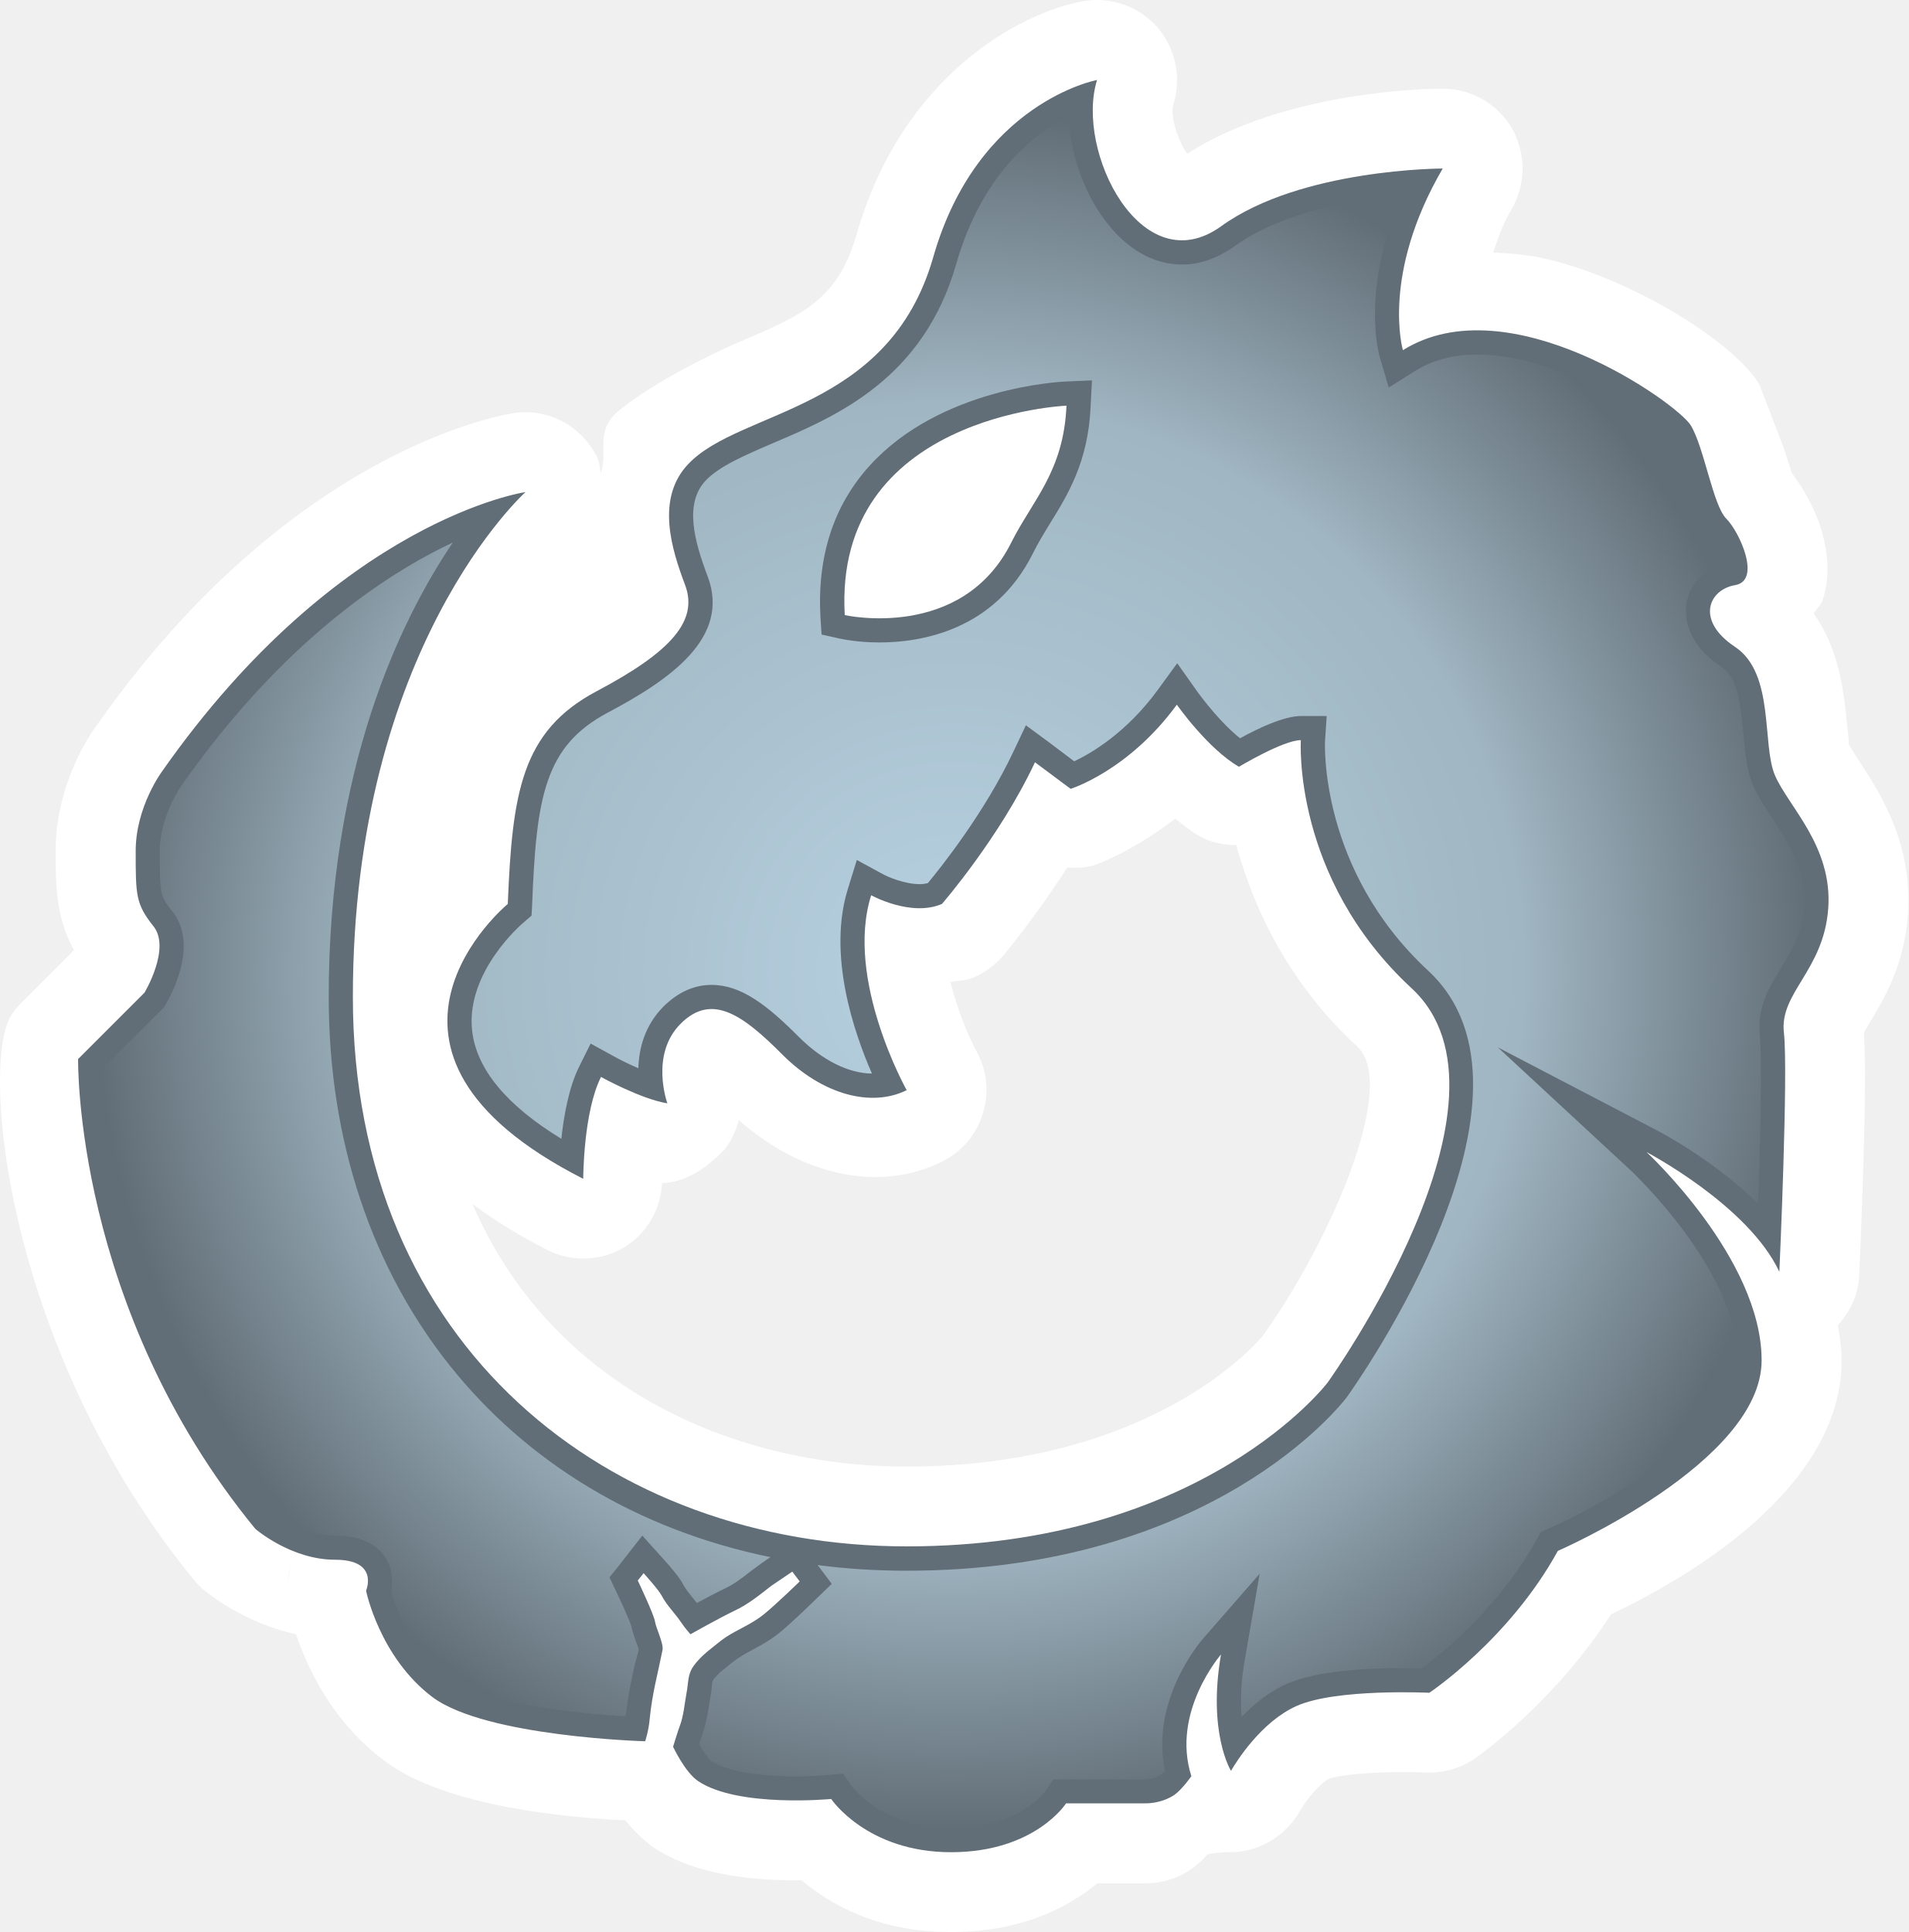
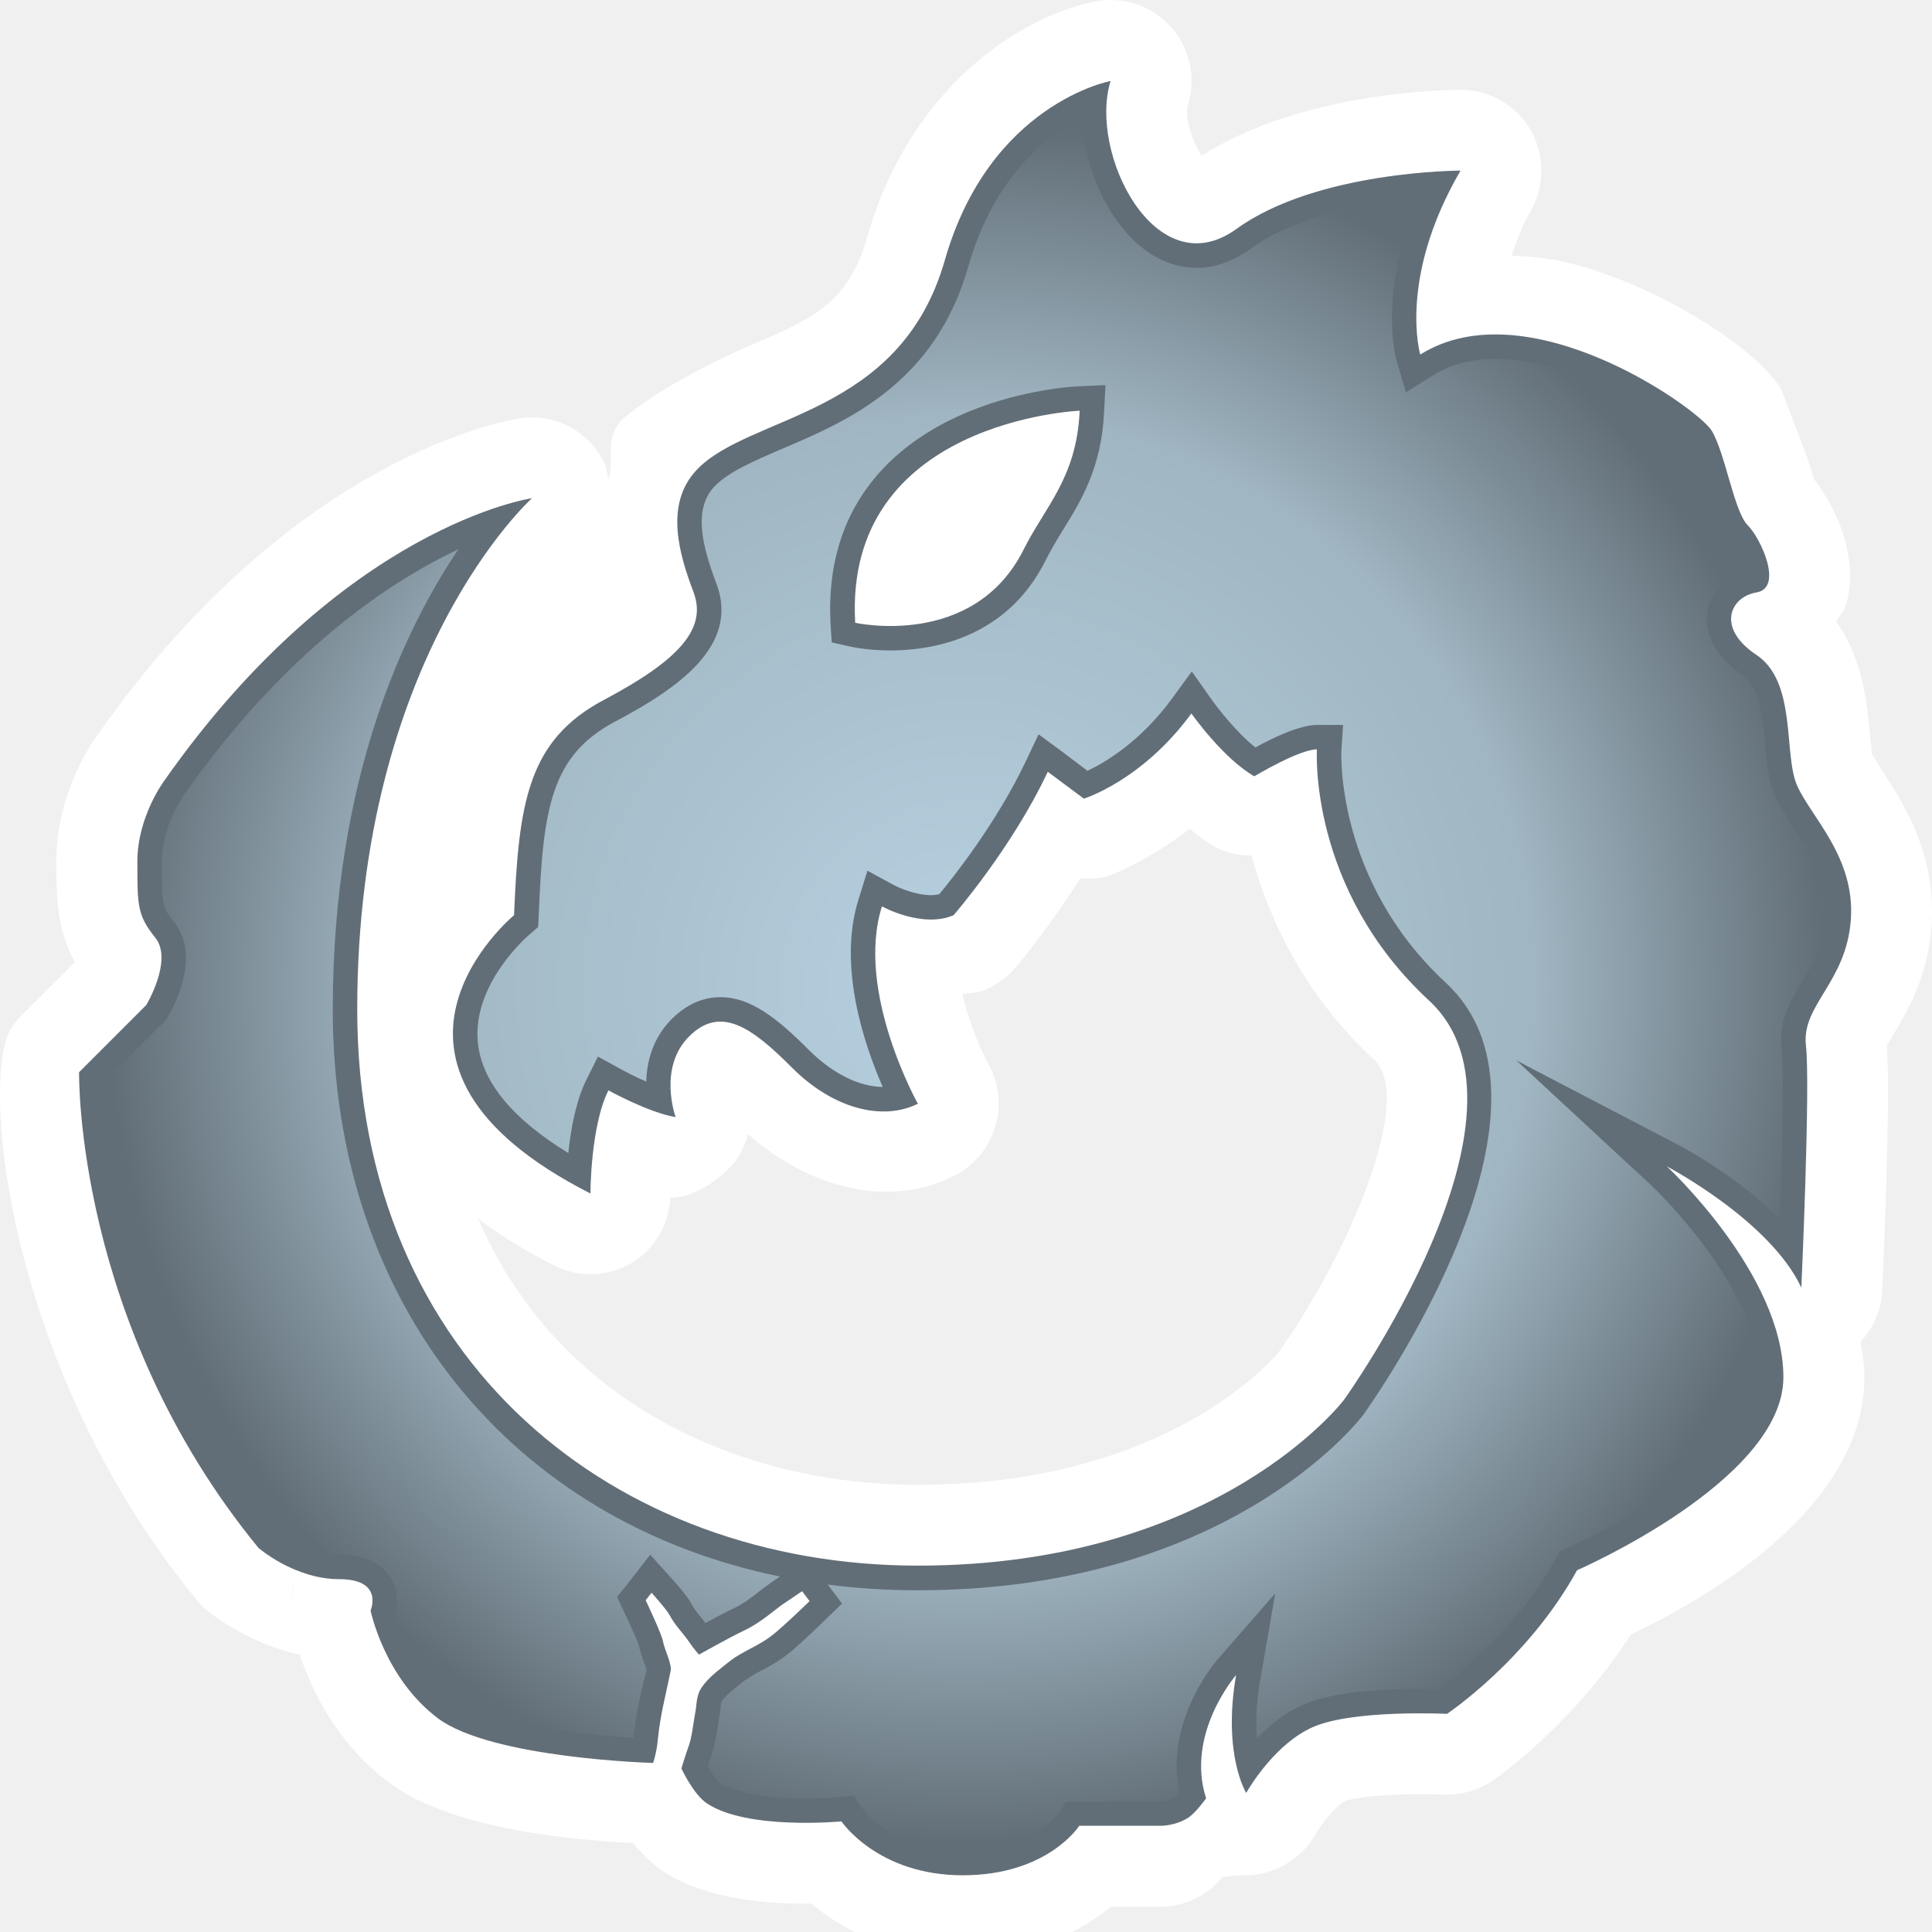
- <svg xmlns="http://www.w3.org/2000/svg" version="1.1" width="600" height="607.473" id="svg4525">
+ <svg xmlns="http://www.w3.org/2000/svg" version="1.1" width="600" height="600" id="svg4525">
  <defs id="defs4527">
    <radialGradient cx="0" cy="0" r="1" fx="0" fy="0" id="radialGradient500" gradientUnits="userSpaceOnUse" gradientTransform="matrix(17.67049,0,0,-17.67049,400.9834,371.9697)" spreadMethod="pad">
      <stop id="stop502" style="stop-color:#b7d1e1;stop-opacity:1" offset="0" />
      <stop id="stop504" style="stop-color:#a0b6c2;stop-opacity:1" offset="0.663" />
      <stop id="stop506" style="stop-color:#626e77;stop-opacity:1" offset="1" />
    </radialGradient>
  </defs>
  <path d="m 263.689,590.631 c -0.759,0.121 -1.534,0.182 -2.369,0.182 0.652,-0.061 1.898,-0.061 2.369,-0.182 M 90.59,497.201 c 0,-2.141 0.35,-4.404 1.367,-6.834 -0.897,2.202 -1.124,4.51 -1.367,6.88 0,0 0,-0.049 0,-0.049 M 343.967,272.054 c 1.716,-0.532 12.742,-4.799 25.499,-14.655 2.43,1.959 4.875,3.918 7.593,5.467 3.387,1.959 7.472,2.84 11.633,2.84 5.574,20.411 16.721,43.723 38.089,63.42 2.718,2.551 3.903,6.758 3.903,11.982 0,20.001 -17.131,55.887 -33.624,78.85 -0.895,1.063 -33.639,41.171 -112.003,41.171 -55.948,0 -112.185,-26.045 -136.514,-82.586 6.834,5.103 14.534,9.902 23.433,14.412 7.776,3.979 17.024,3.63 24.451,-0.881 7.062,-4.328 11.269,-11.922 11.739,-20.123 6.88,0 13.41,-4.389 18.513,-9.37 2.734,-2.612 4.45,-6.348 5.634,-10.373 19.637,17.313 44.133,22.947 63.952,12.985 6.105,-3.022 10.737,-8.474 12.696,-15.005 0.774,-2.43 1.185,-4.921 1.185,-7.411 0,-4.283 -1.063,-8.489 -3.144,-12.225 -2.491,-4.632 -6.06,-13.061 -8.186,-21.778 2.43,-0.532 4.799,-0.35 7.229,-1.412 3.569,-1.549 6.652,-3.797 9.142,-6.652 0.592,-0.654 10.266,-12.225 20.35,-27.944 2.779,0.182 5.634,0.121 8.429,-0.714 m -316.326,22.309 -2.43,2.43 c 0.592,-0.654 1.245,-1.245 2.43,-2.43 M 383.179,234.739 c 0,-1.898 1.063,-3.614 1.473,-5.452 -0.349,2.491 -0.652,5.103 -0.652,8.125 -0.121,-0.897 -0.82,-1.716 -0.82,-2.673 M 340.337,0.426 C 320.701,4.04 283.63,23.677 269.217,73.975 l 0,0 c -5.589,19.515 -16.265,24.861 -34.702,32.636 -11.102,4.678 -28.597,13.41 -39.638,22.249 -8.186,6.515 -3.554,13.228 -5.984,19.925 -0.364,-1.595 -0.364,-3.326 -1.079,-4.799 -4.738,-9.917 -15.248,-15.673 -26.091,-14.124 -2.855,0.409 -70.011,10.859 -131.29,98.183 -1.777,2.308 -12.939,18.27 -12.939,39.501 0,12.165 0.304,21.125 5.756,31.209 -5.452,5.467 -16.493,16.493 -16.493,16.493 -1.124,1.124 -2.187,2.43 -3.083,3.797 C 1.306,322.553 0,329.904 0,340.17 0,374.629 15.43,441.192 60.869,496.594 c 0.836,1.079 1.838,2.081 2.84,3.037 2.445,2.065 13.653,10.798 29.371,14.23 3.493,10.327 11.147,27.351 27.822,39.805 19.515,14.655 58.378,17.86 75.691,18.695 3.569,4.389 7.244,7.411 9.021,8.596 13.531,9.021 33.047,10.449 46.335,10.206 9.31,7.776 24.147,16.311 46.988,16.311 22.659,0 37.01,-7.943 46.092,-15.308 l 15.187,0 c 10.084,0 19.166,-5.984 23.13,-15.232 -2.248,5.148 -4.799,6.515 -4.921,6.515 0,0 2.248,-1.063 8.307,-1.063 9.021,0 17.495,-5.042 21.945,-12.939 2.141,-3.736 6.591,-8.96 9.142,-10.145 3.979,-1.534 18.558,-2.551 30.374,-1.959 5.391,0.182 10.737,-1.245 15.187,-4.207 2.779,-1.898 25.62,-18.391 43.131,-45.56 23.251,-11.026 72.487,-39.152 72.487,-79.852 0,-3.736 -0.592,-7.411 -1.185,-11.026 3.857,-4.283 6.47,-9.613 6.697,-15.718 0.547,-11.284 1.838,-42.356 1.838,-62.949 0,-5.513 -0.168,-9.902 -0.35,-13.349 0.652,-1.124 1.898,-3.265 1.898,-3.265 4.267,-7.062 10.798,-17.799 11.982,-33.988 C 600,285.877 600,284.404 600,282.916 c 0,-20.107 -9.674,-34.763 -15.597,-43.784 0,0 -3.098,-4.921 -3.204,-5.103 0,0 0.061,-0.109 0.061,-0.289 0,-1.185 -0.547,-5.695 -0.547,-5.695 -0.881,-9.37 -2.187,-23.494 -10.494,-35.127 0.836,-1.534 2.248,-2.551 2.84,-4.328 1.079,-3.265 1.488,-6.515 1.488,-9.78 0,-12.165 -6.105,-23.433 -11.208,-30.024 -0.243,-0.881 -2.491,-7.821 -2.491,-7.821 l -7.715,-20.123 C 545.601,108.206 514.817,88.341 486.63,81.507 c -5.984,-1.412 -11.633,-1.838 -17.207,-2.126 1.549,-4.328 2.794,-8.489 5.877,-13.714 2.248,-3.903 3.387,-8.292 3.387,-12.681 0,-4.343 -1.138,-8.611 -3.265,-12.529 -4.51,-7.76 -12.818,-12.575 -21.839,-12.575 -5.164,0 -49.585,0.774 -80.384,20.472 -2.369,-3.569 -4.556,-9.264 -4.556,-13.471 0,-0.836 0.049,-1.595 0.289,-2.248 0.775,-2.43 1.124,-4.981 1.124,-7.487 0,-6.105 -2.248,-12.028 -6.287,-16.66 -5.923,-6.652 -14.762,-9.674 -23.433,-8.064" id="path494" style="fill:#ffffff;fill-opacity:1;fill-rule:nonzero;stroke:none" />
  <path d="m 317.921,170.624 c 6.637,-13.288 16.493,-22.309 17.374,-43.07 0,0 -73.322,3.022 -69.707,65.85 0,0 36.782,8.307 52.334,-22.78 m 56.647,387.856 c 0,0 -2.961,4.207 -5.391,5.923 -4.283,2.794 -8.96,2.612 -8.96,2.612 l -25.043,0 c 0,0 -9.78,15.369 -36.175,15.369 -26.471,0 -37.678,-16.736 -37.678,-16.736 0,0 -29.189,2.794 -41.764,-5.574 -4.207,-2.779 -7.943,-10.859 -7.943,-10.859 0,0 1.655,-5.391 2.005,-6.227 1.367,-3.554 1.549,-7.123 2.263,-10.919 0.47,-2.369 0.35,-4.678 1.367,-6.88 0.881,-1.898 3.326,-4.389 5.103,-5.862 1.595,-1.245 4.085,-3.387 5.862,-4.571 4.04,-2.612 8.14,-4.1 11.876,-7.123 3.903,-3.144 11.329,-10.388 11.329,-10.388 l -2.324,-3.083 c 0,0 -5.741,3.857 -6.576,4.45 -3.857,2.977 -7.244,5.817 -11.694,7.897 -4.389,2.081 -13.759,7.35 -13.759,7.35 0,0 -1.838,-2.081 -2.961,-3.797 -1.959,-2.901 -4.389,-5.164 -6.06,-8.307 -0.881,-1.777 -5.695,-7.107 -5.695,-7.107 l -1.838,2.308 c 0,0 5.103,10.737 5.407,12.878 0.35,2.187 2.779,6.94 2.369,9.006 -1.655,8.246 -3.204,13.41 -4.04,21.778 -0.35,3.797 -1.412,6.88 -1.412,6.88 0,0 -50.132,-1.367 -66.868,-13.881 -16.66,-12.575 -20.882,-33.457 -20.882,-33.457 0,0 4.222,-9.735 -9.72,-9.735 -13.941,0 -25.104,-9.72 -25.104,-9.72 C 23.145,411.001 24.558,332.986 24.558,332.986 l 20.882,-20.882 c 0,0 8.368,-13.941 2.794,-20.882 -5.574,-7.001 -5.574,-9.735 -5.574,-23.676 0,-13.941 8.353,-25.089 8.353,-25.089 55.705,-79.366 114.205,-87.734 114.205,-87.734 0,0 -54.278,48.704 -54.278,158.748 0,110.044 80.794,172.75 174.117,172.75 93.308,0 132.338,-51.498 132.338,-51.498 0,0 64.073,-89.162 26.41,-123.985 -37.618,-34.823 -34.823,-78.015 -34.823,-78.015 -5.528,0 -19.454,8.368 -19.454,8.368 -9.795,-5.634 -19.53,-19.515 -19.53,-19.515 -15.293,20.882 -33.396,26.455 -33.396,26.455 l -11.208,-8.353 c -11.102,23.661 -29.25,44.543 -29.25,44.543 -9.735,4.207 -22.249,-2.734 -22.249,-2.734 -8.368,26.471 11.162,61.294 11.162,61.294 -11.162,5.513 -26.471,1.412 -39.045,-11.162 -12.514,-12.575 -22.249,-19.515 -32.029,-9.72 -9.735,9.72 -4.161,25.028 -4.161,25.028 -8.353,-1.367 -20.867,-8.307 -20.867,-8.307 -5.589,11.102 -5.589,32.029 -5.589,32.029 -79.427,-40.397 -23.722,-86.428 -23.722,-86.428 1.428,-34.823 4.207,-54.278 27.883,-66.852 23.661,-12.514 32.029,-22.249 27.883,-33.396 -4.222,-11.162 -9.325,-27.184 0.942,-38.028 16.311,-17.328 63.116,-16.326 77.058,-65.091 13.941,-48.75 51.498,-55.705 51.498,-55.705 -6.94,22.309 13.941,64.073 39.03,45.986 25.043,-18.148 69.647,-18.148 69.647,-18.148 -19.515,33.457 -12.514,57.118 -12.514,57.118 33.396,-20.882 86.383,16.736 90.529,23.676 4.207,7.001 6.94,25.089 11.147,29.311 4.161,4.146 11.102,19.454 2.794,20.882 -8.368,1.412 -12.575,11.147 0,19.454 12.514,8.413 8.307,30.662 12.514,40.397 4.222,9.78 18.163,22.309 16.736,41.824 -1.428,19.515 -15.369,26.455 -13.941,39.03 1.428,12.514 -1.428,75.22 -1.428,75.22 -9.735,-20.882 -41.764,-37.663 -41.764,-37.663 0,0 36.19,33.457 36.19,65.486 0,32.105 -64.073,59.927 -64.073,59.927 -15.308,27.883 -40.397,44.604 -40.397,44.604 0,0 -29.25,-1.428 -41.764,4.161 -11.147,4.981 -19.044,17.677 -20.593,20.396 0,0 -7.411,-11.922 -3.144,-36.6 0,0 -15.779,18.148 -9.31,38.271" id="path496" style="fill:#626e77;fill-opacity:1;fill-rule:nonzero;stroke:none" />
  <g transform="matrix(15.18681,0,0,-15.18681,-5789.911,5954.659)" id="g498">
    <path d="m 401.043,386.633 c -0.68,-2.383 -2.477,-3.153 -3.789,-3.711 l 0,0 c -0.602,-0.258 -1.117,-0.481 -1.399,-0.777 l 0,0 c -0.445,-0.473 -0.242,-1.235 0.043,-1.989 l 0,0 c 0.473,-1.265 -0.781,-2.133 -2.07,-2.816 l 0,0 c -1.305,-0.692 -1.48,-1.742 -1.566,-3.985 l 0,0 -0.012,-0.218 -0.168,-0.145 c -0.016,-0.012 -1.199,-1.015 -1.062,-2.238 l 0,0 c 0.089,-0.793 0.71,-1.543 1.847,-2.238 l 0,0 c 0.051,0.48 0.156,1.074 0.375,1.507 l 0,0 0.231,0.465 0.457,-0.25 c 0.101,-0.058 0.304,-0.164 0.531,-0.261 l 0,0 c 0.012,0.406 0.129,0.882 0.519,1.277 l 0,0 c 0.301,0.297 0.633,0.449 0.997,0.449 l 0,0 c 0.613,0 1.152,-0.418 1.824,-1.094 l 0,0 c 0.469,-0.464 1.011,-0.738 1.496,-0.742 l 0,0 c -0.371,0.848 -0.93,2.469 -0.492,3.844 l 0,0 0.179,0.578 0.539,-0.293 c 0.106,-0.058 0.45,-0.207 0.762,-0.207 l 0,0 c 0.063,0 0.117,0.008 0.168,0.02 l 0,0 c 0.281,0.336 1.184,1.476 1.77,2.718 l 0,0 0.261,0.551 0.493,-0.363 0.507,-0.383 c 0.356,0.168 1.082,0.594 1.723,1.469 l 0,0 0.41,0.562 0.403,-0.57 c 0.136,-0.191 0.515,-0.68 0.898,-0.984 l 0,0 c 0.371,0.207 0.914,0.461 1.262,0.461 l 0,0 0.531,0 -0.035,-0.532 c 0,-0.023 -0.125,-2.644 2.133,-4.738 l 0,0 c 2.769,-2.562 -1.493,-8.566 -1.68,-8.832 l 0,0 c -0.109,-0.145 -2.793,-3.594 -9.113,-3.594 l 0,0 c -0.633,0 -1.25,0.039 -1.844,0.117 l 0,0 0.031,-0.039 0.262,-0.351 -0.317,-0.305 c 0,0 -0.507,-0.5 -0.781,-0.719 l 0,0 c -0.172,-0.136 -0.347,-0.238 -0.535,-0.336 l 0,0 c -0.094,-0.05 -0.191,-0.101 -0.289,-0.168 l 0,0 c -0.078,-0.046 -0.18,-0.132 -0.262,-0.199 l 0,0 -0.078,-0.062 0,0 c -0.094,-0.074 -0.18,-0.18 -0.199,-0.211 l 0,0 c -0.012,-0.024 -0.02,-0.086 -0.024,-0.149 l 0,0 c -0.007,-0.058 -0.011,-0.121 -0.027,-0.183 l 0,0 -0.031,-0.199 c -0.031,-0.184 -0.063,-0.391 -0.145,-0.618 l 0,0 c -0.011,-0.031 -0.035,-0.101 -0.058,-0.172 l 0,0 c 0.09,-0.156 0.199,-0.304 0.261,-0.351 l 0,0 c 0.297,-0.195 0.934,-0.313 1.743,-0.313 l 0,0 c 0.39,0 0.675,0.032 0.683,0.032 l 0,0 0.297,0.023 0.164,-0.242 c 0.028,-0.035 0.637,-0.883 2.067,-0.883 l 0,0 c 1.414,0 1.945,0.75 1.964,0.781 l 0,0 0.153,0.227 0.265,0 1.661,0 c 0,0 0.164,0.004 0.296,0.094 l 0,0 c 0.024,0.015 0.055,0.047 0.09,0.086 l 0,0 c -0.308,1.457 0.739,2.679 0.785,2.73 l 0,0 1.176,1.348 -0.304,-1.762 c -0.09,-0.488 -0.094,-0.887 -0.071,-1.203 l 0,0 c 0.254,0.262 0.567,0.523 0.934,0.683 l 0,0 c 0.609,0.274 1.652,0.329 2.418,0.329 l 0,0 c 0.152,0 0.289,-0.004 0.383,-0.004 l 0,0 c 0.39,0.289 1.597,1.254 2.378,2.672 l 0,0 0.083,0.148 0.156,0.07 c 1.015,0.442 3.918,2.032 3.918,3.485 l 0,0 c 0,1.863 -2.203,3.922 -2.223,3.941 l 0,0 -2.742,2.539 3.308,-1.726 c 0.071,-0.036 1.184,-0.625 2.079,-1.508 l 0,0 c 0.047,1.351 0.089,3.027 0.035,3.488 l 0,0 c -0.059,0.566 0.191,0.981 0.437,1.383 l 0,0 c 0.215,0.359 0.446,0.726 0.481,1.273 l 0,0 c 0.054,0.75 -0.324,1.328 -0.664,1.84 l 0,0 c -0.157,0.235 -0.297,0.457 -0.395,0.68 l 0,0 c -0.129,0.297 -0.16,0.656 -0.195,1.047 l 0,0 c -0.055,0.547 -0.106,1.168 -0.449,1.394 l 0,0 c -0.801,0.531 -0.77,1.133 -0.723,1.364 l 0,0 c 0.078,0.375 0.367,0.667 0.742,0.789 l 0,0 c -0.043,0.179 -0.176,0.468 -0.277,0.574 l 0,0 c -0.231,0.226 -0.348,0.601 -0.524,1.195 l 0,0 c -0.089,0.313 -0.195,0.664 -0.281,0.813 l 0,0 c -0.219,0.293 -2.207,1.738 -4,1.738 l 0,0 c -0.488,0 -0.918,-0.113 -1.273,-0.332 l 0,0 -0.559,-0.352 -0.187,0.633 c -0.02,0.067 -0.395,1.41 0.461,3.356 l 0,0 c -0.942,-0.09 -2.465,-0.344 -3.45,-1.051 l 0,0 c -0.355,-0.258 -0.726,-0.391 -1.105,-0.391 l 0,0 c -0.598,0 -1.168,0.332 -1.61,0.938 l 0,0 c -0.445,0.601 -0.71,1.406 -0.734,2.14 l 0,0 c -0.711,-0.363 -1.793,-1.199 -2.328,-3.062 m -2.422,-7.758 -0.367,0.082 -0.024,0.375 c -0.066,1.25 0.274,2.301 1.02,3.121 l 0,0 c 1.465,1.617 3.949,1.738 4.055,1.742 l 0,0 0.547,0.024 -0.028,-0.547 c -0.051,-1.133 -0.469,-1.817 -0.84,-2.414 l 0,0 c -0.125,-0.203 -0.246,-0.403 -0.355,-0.621 l 0,0 c -0.801,-1.606 -2.332,-1.844 -3.176,-1.844 l 0,0 c -0.469,0 -0.793,0.074 -0.832,0.082 m -13.617,-3.043 c -0.004,-0.008 -0.449,-0.625 -0.449,-1.355 l 0,0 c 0,-0.911 0.004,-0.93 0.257,-1.247 l 0,0 c 0.555,-0.695 -0.023,-1.742 -0.144,-1.945 l 0,0 -0.031,-0.051 -0.043,-0.043 -1.227,-1.226 c 0.031,-0.961 0.356,-5.309 3.492,-9.145 l 0,0 c 0.004,-0.008 0.61,-0.519 1.325,-0.519 l 0,0 c 0.492,0 0.839,-0.153 1.039,-0.449 l 0,0 c 0.148,-0.227 0.16,-0.493 0.121,-0.704 l 0,0 c 0.086,-0.308 0.394,-1.218 1.156,-1.789 l 0,0 c 0.691,-0.519 2.633,-0.738 3.699,-0.8 l 0,0 c 0.043,0.414 0.113,0.726 0.184,1.054 l 0,0 0.086,0.325 c -0.008,0.054 -0.039,0.121 -0.063,0.183 l 0,0 c -0.039,0.117 -0.078,0.227 -0.09,0.301 l 0,0 c -0.023,0.09 -0.183,0.449 -0.32,0.734 l 0,0 -0.133,0.282 0.196,0.242 0.121,0.156 0.363,0.465 0.398,-0.442 c 0.243,-0.265 0.395,-0.461 0.45,-0.574 l 0,0 c 0.039,-0.078 0.105,-0.156 0.175,-0.246 l 0,0 c 0.036,-0.047 0.071,-0.086 0.106,-0.133 l 0,0 c 0.191,0.102 0.418,0.223 0.558,0.289 l 0,0 c 0.196,0.09 0.364,0.215 0.555,0.367 l 0,0 0.113,0.083 c 0.032,0.027 0.172,0.128 0.297,0.21 l 0,0 c -5.504,1.129 -9.144,5.579 -9.144,11.594 l 0,0 c 0,4.735 1.472,7.789 2.57,9.414 l 0,0 c -1.398,-0.66 -3.539,-2.07 -5.617,-5.031" id="path508" style="fill:url(#radialGradient500);fill-opacity:1;fill-rule:nonzero;stroke:none" />
  </g>
</svg>
